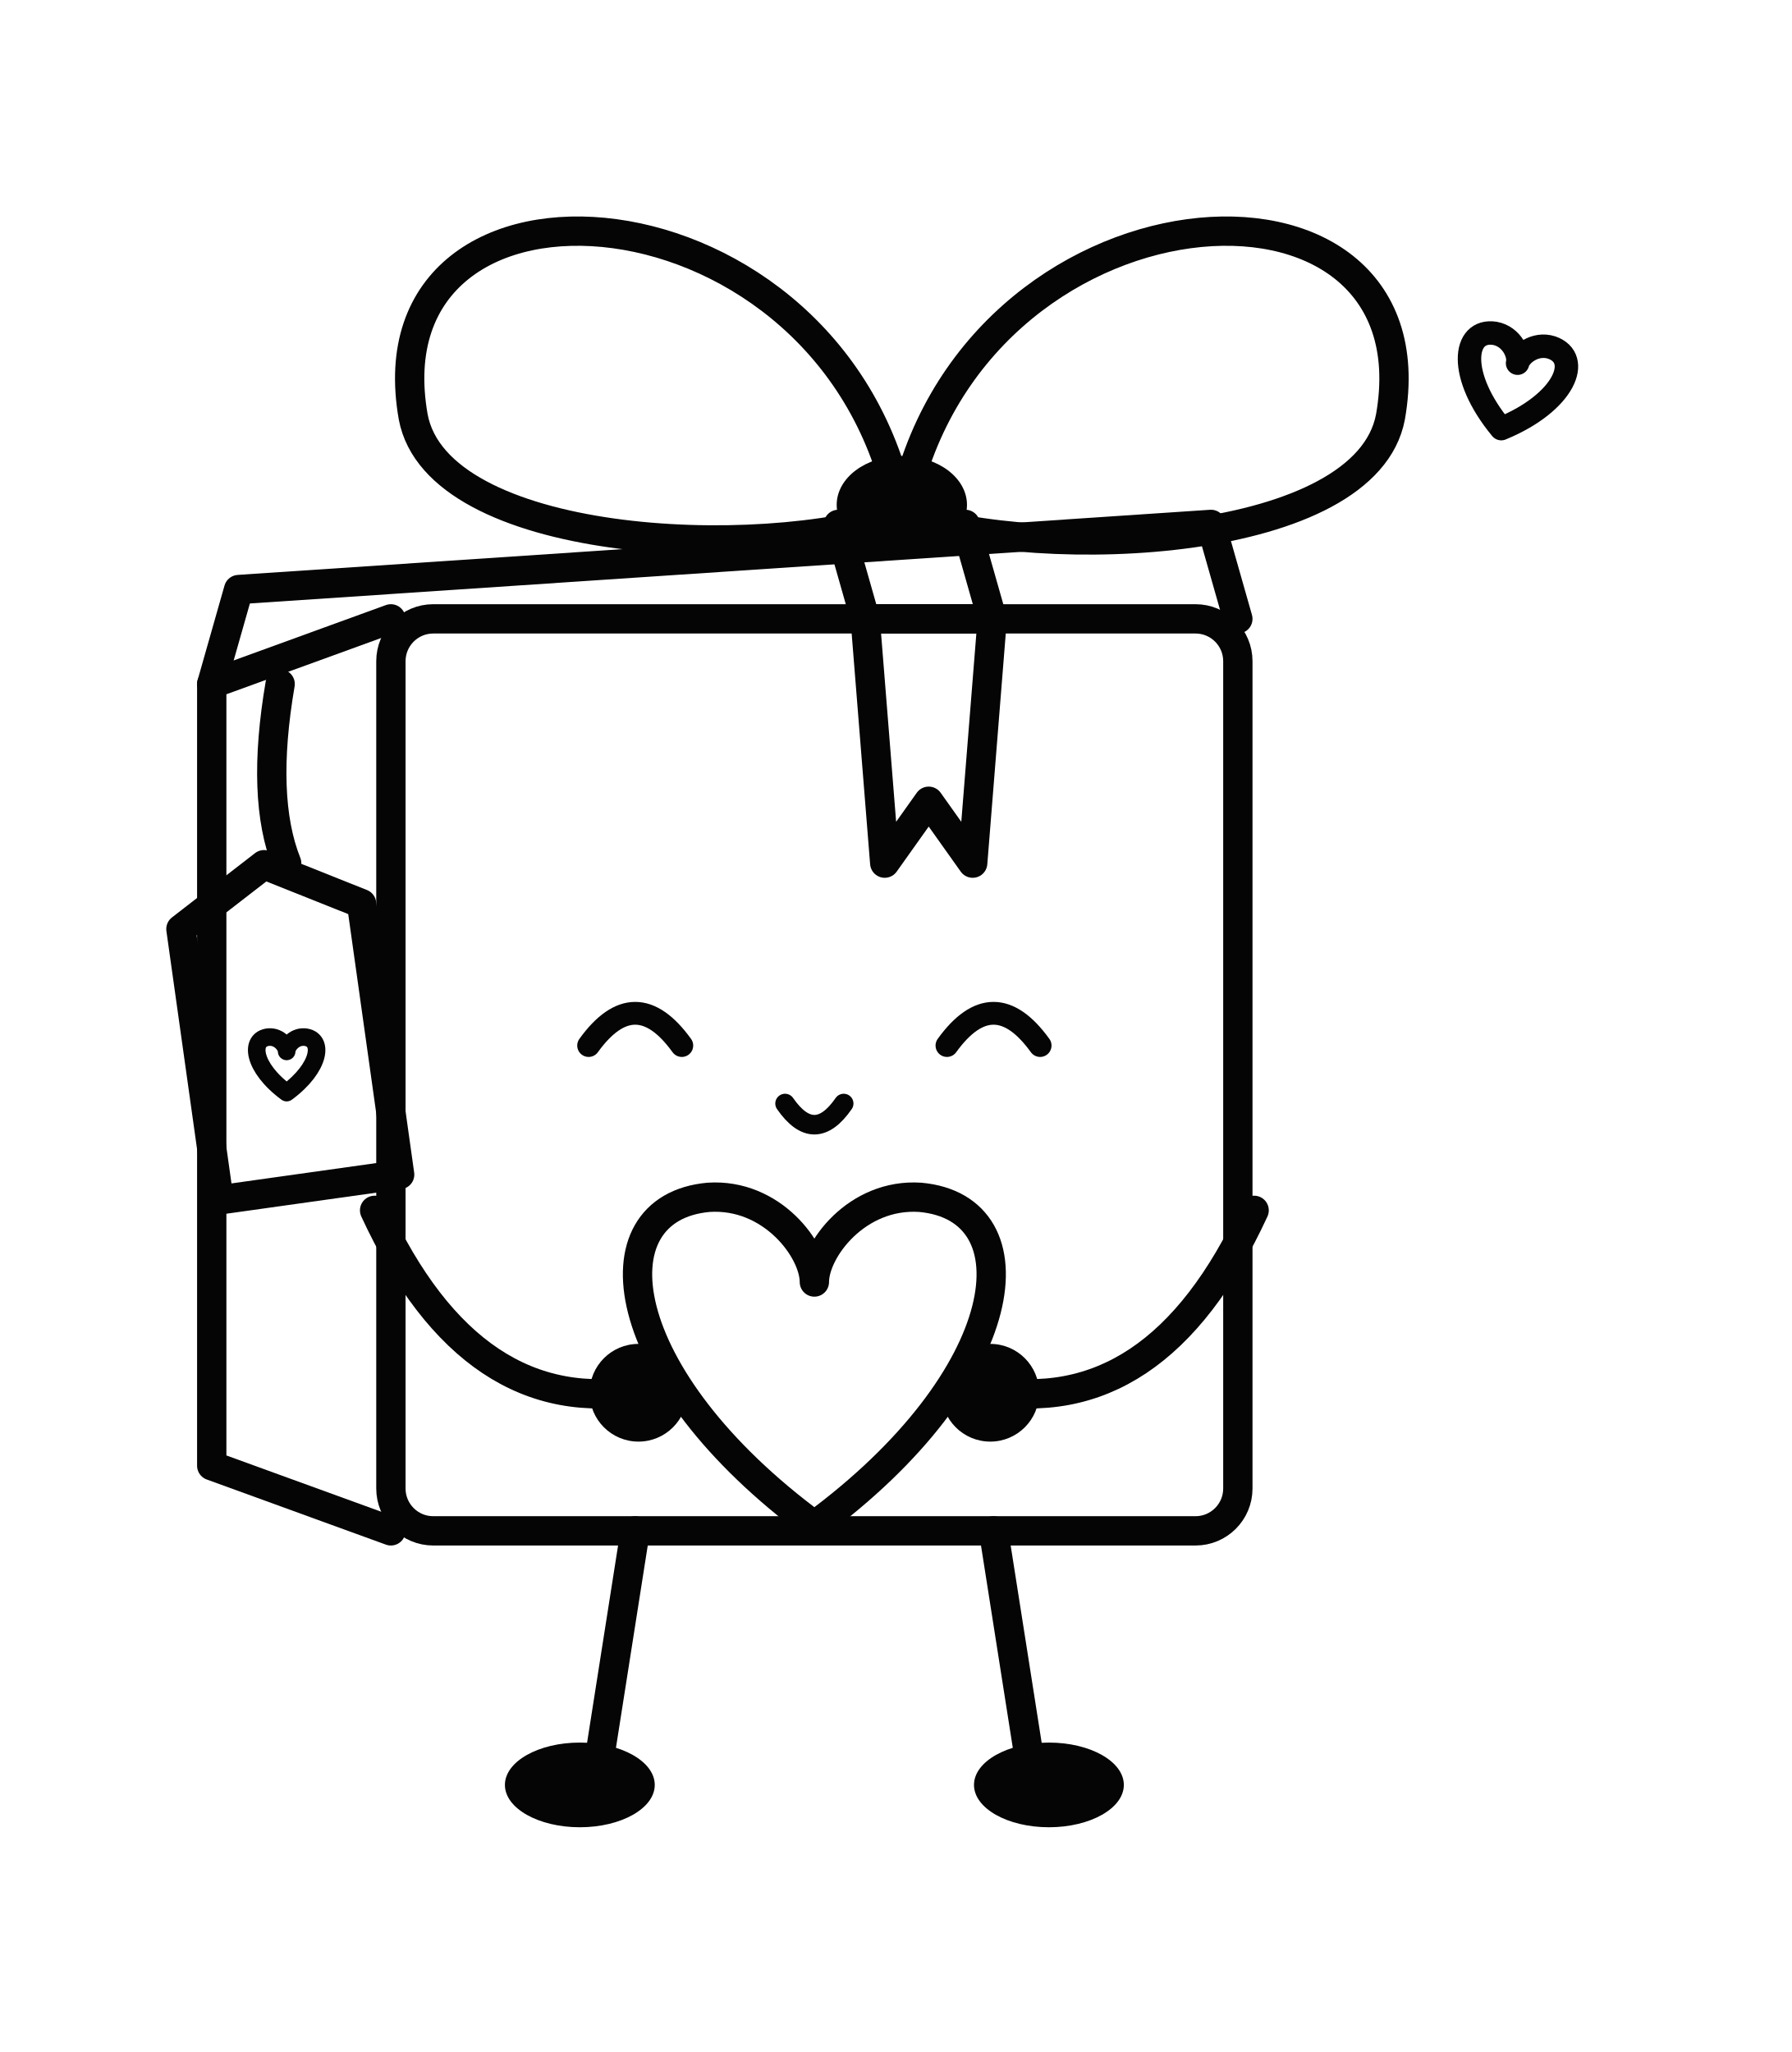
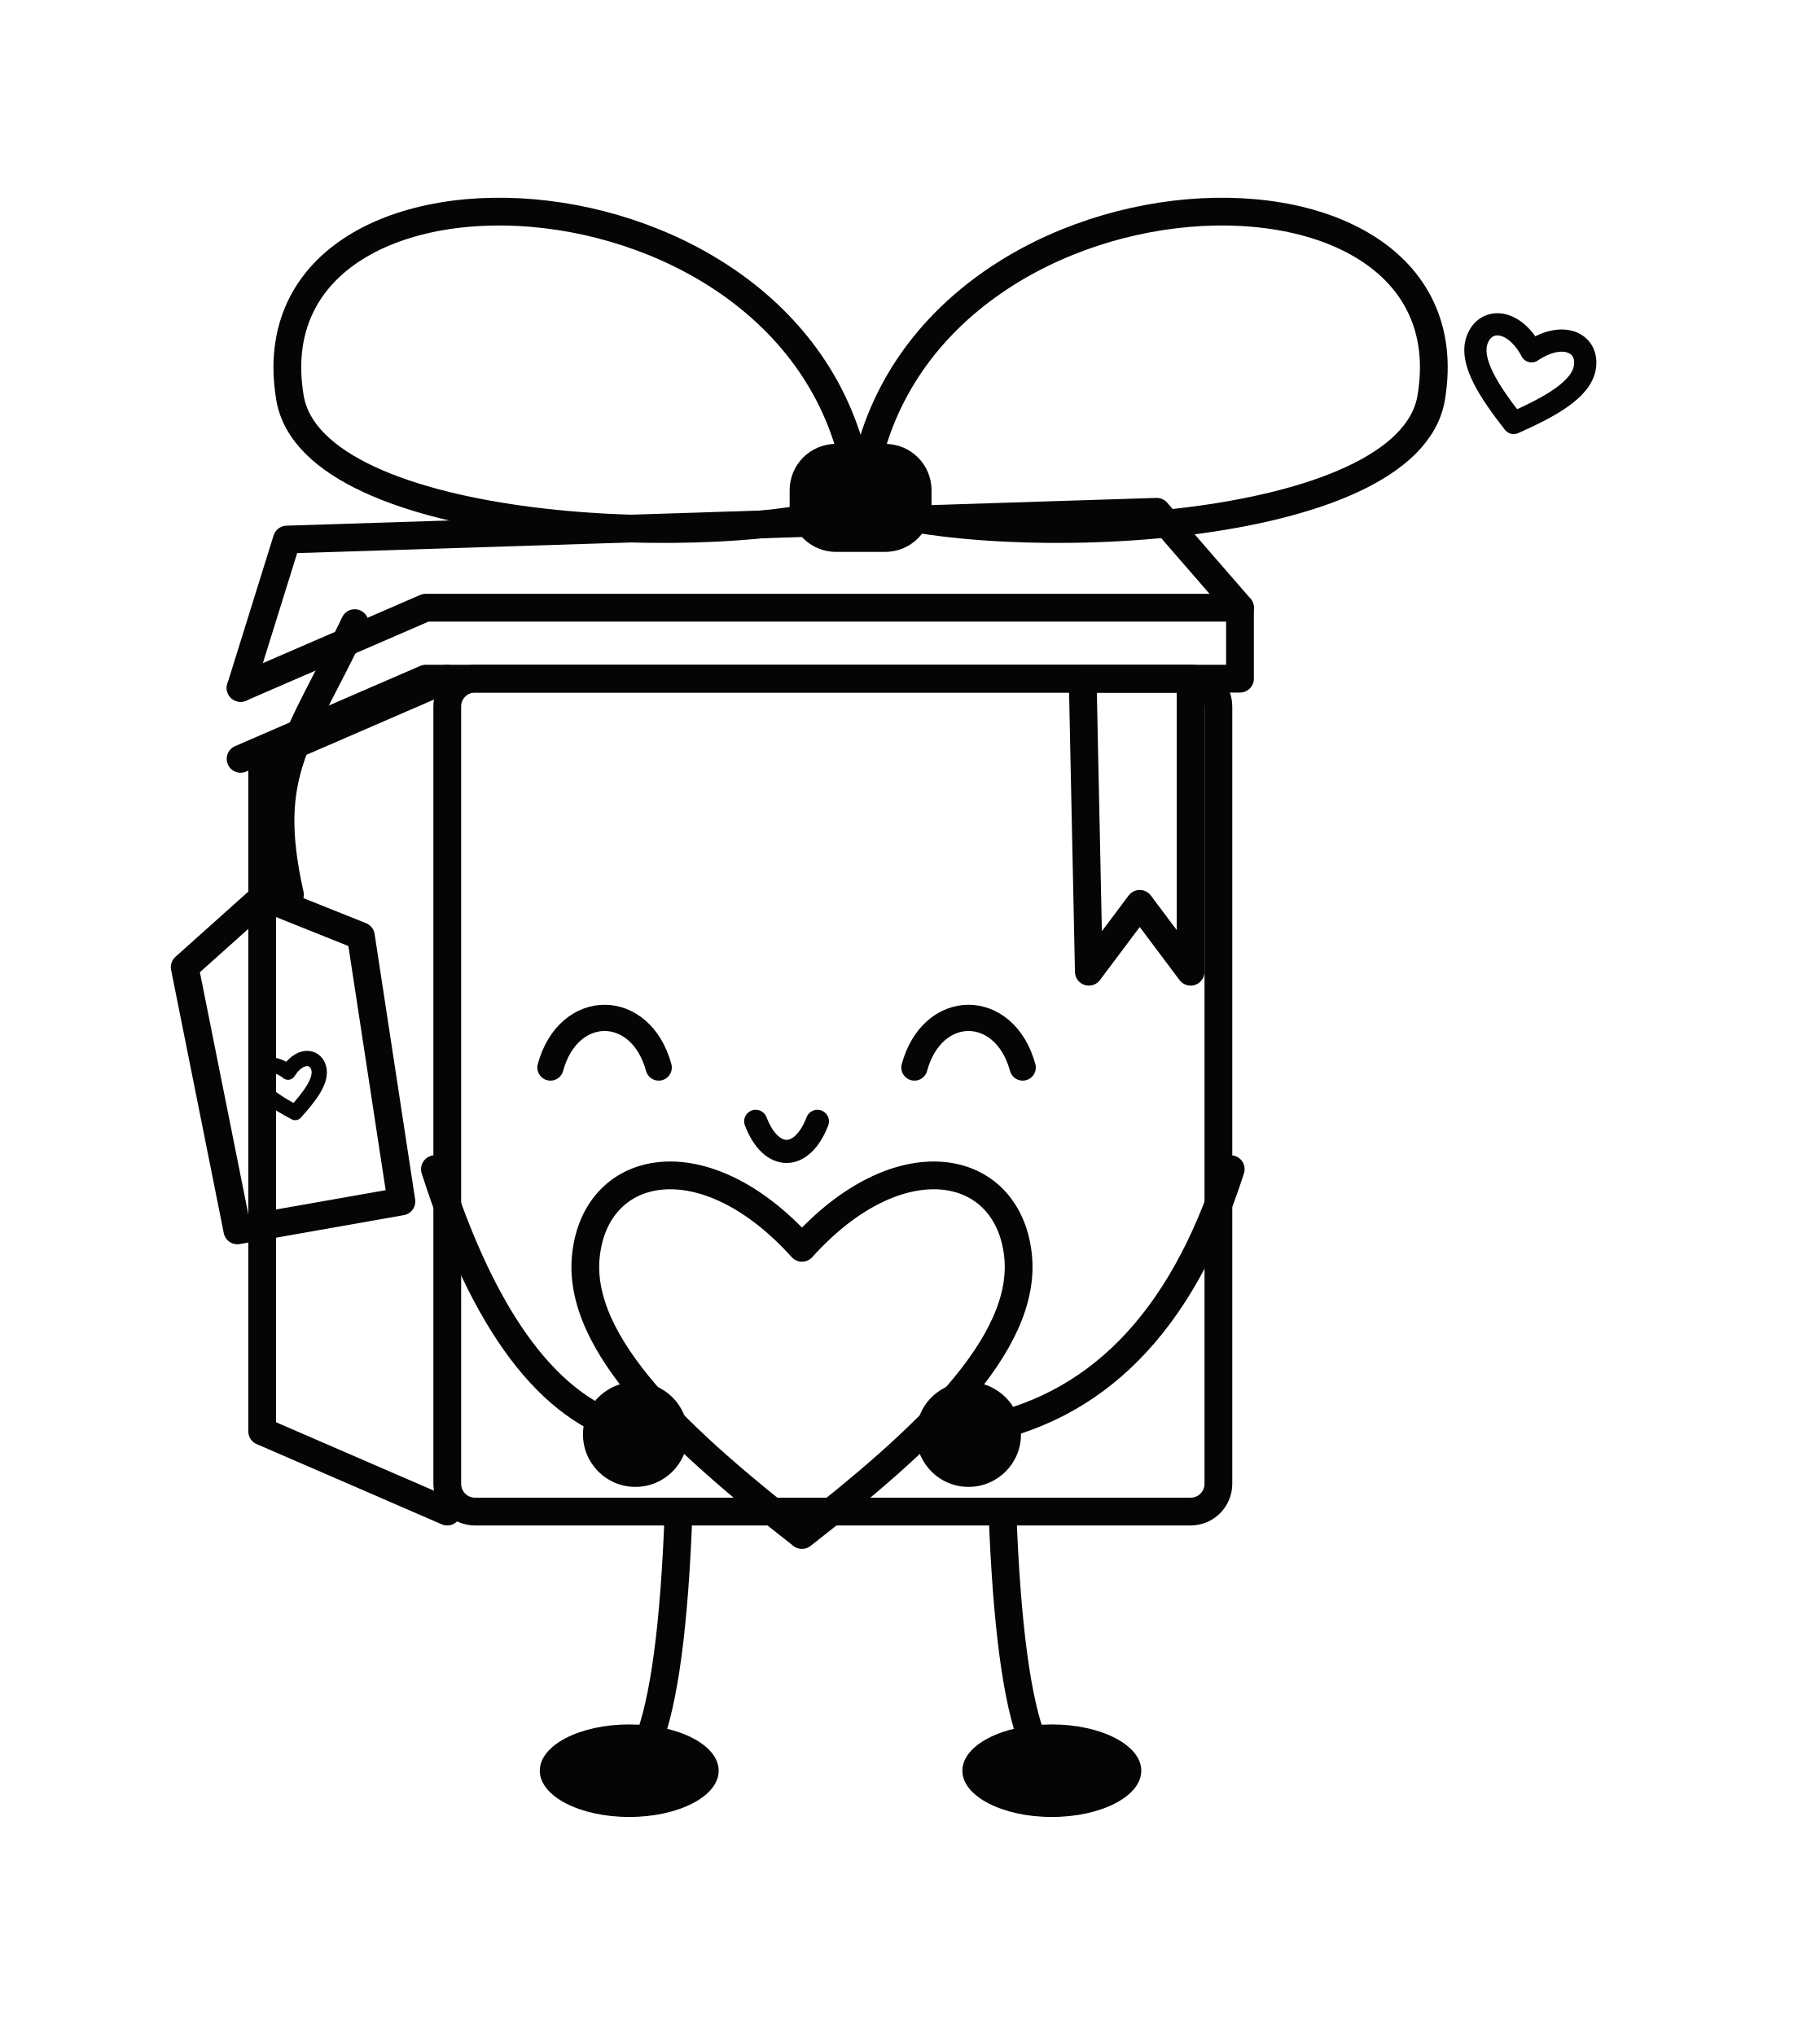
- <svg xmlns="http://www.w3.org/2000/svg" viewBox="60 0 1100 1260" width="1100" height="1260" role="img" aria-label="Seu Mimo Studio">
+ <svg xmlns="http://www.w3.org/2000/svg" viewBox="40 -40 1180 1320" width="1180" height="1320" role="img" aria-label="Seu Mimo Studio">
  <g id="simbolo">
-     <rect x="300" y="380" width="520" height="560" rx="26" fill="none" stroke="#050505" stroke-width="18" stroke-linecap="round" stroke-linejoin="round" />
-     <path d="M300,380 L190,420 L190,900 L300,940" fill="none" stroke="#050505" stroke-width="18" stroke-linecap="round" stroke-linejoin="round" />
-     <path d="M190,420 L206.5,362 L803.5,322 L820,380" fill="none" stroke="#050505" stroke-width="18" stroke-linecap="round" stroke-linejoin="round" />
-     <path d="M591.2,380 L574.7,322" fill="none" stroke="#050505" stroke-width="18" stroke-linecap="round" stroke-linejoin="round" />
-     <path d="M669.2,380 L652.7,322" fill="none" stroke="#050505" stroke-width="18" stroke-linecap="round" stroke-linejoin="round" />
-     <path d="M591.2,380 L669.2,380 L657.2,530 L630.2,492 L603.2,530 Z" fill="none" stroke="#050505" stroke-width="18" stroke-linecap="round" stroke-linejoin="round" />
-     <path d="M613.7,316 C573.7,106 283.7,86 313.7,256 C328.7,336 523.7,346 613.7,316 Z" fill="none" stroke="#050505" stroke-width="18" stroke-linecap="round" stroke-linejoin="round" />
-     <path d="M613.7,316 C653.7,106 943.7,86 913.7,256 C898.7,336 703.7,346 613.7,316 Z" fill="none" stroke="#050505" stroke-width="18" stroke-linecap="round" stroke-linejoin="round" />
-     <ellipse cx="613.7" cy="310" rx="40" ry="30" fill="#050505" />
-     <path d="M232,420 Q220,490 236,530" fill="none" stroke="#050505" stroke-width="18" stroke-linecap="round" stroke-linejoin="round" />
-     <path d="M236,530 L292,562 L292,730 L180,730 L180,562 Z" fill="none" stroke="#050505" stroke-width="18" stroke-linecap="round" stroke-linejoin="round" transform="rotate(-8 236 630)" />
-     <path d="M236,670.9 C215.1,655.5 212.9,637.9 225.0,636.8 C231.6,636.36 236,642.3 236,645.6 C236,642.3 240.4,636.36 247.0,636.8 C259.1,637.9 256.9,655.5 236,670.9 Z" fill="none" stroke="#050505" stroke-width="10.8" stroke-linejoin="round" />
-     <path d="M421.4,642.0 Q450.0,602.4 478.6,642.0" fill="none" stroke="#050505" stroke-width="14.0" stroke-linecap="round" />
-     <path d="M641.4,642.0 Q670.0,602.4 698.6,642.0" fill="none" stroke="#050505" stroke-width="14.0" stroke-linecap="round" />
-     <path d="M542.0,677.6 Q560.0,703.6 578.0,677.6" fill="none" stroke="#050505" stroke-width="12.0" stroke-linecap="round" />
-     <path d="M560.0,936.7 C436.5,845.7 423.5,741.7 495.0,735.2 C534.0,732.6 560.0,767.7 560.0,787.2 C560.0,767.7 586.0,732.6 625.0,735.2 C696.5,741.7 683.5,845.7 560.0,936.7 Z" fill="none" stroke="#050505" stroke-width="18" stroke-linejoin="round" />
-     <path d="M290,743.2 Q350,873.2 455.0,853.2" fill="none" stroke="#050505" stroke-width="18" stroke-linecap="round" stroke-linejoin="round" />
-     <path d="M830,743.2 Q770,873.2 665.0,853.2" fill="none" stroke="#050505" stroke-width="18" stroke-linecap="round" stroke-linejoin="round" />
-     <circle cx="452.0" cy="855.2" r="30" fill="#050505" />
-     <circle cx="668.0" cy="855.2" r="30" fill="#050505" />
-     <path d="M450,940 L428,1080" fill="none" stroke="#050505" stroke-width="18" stroke-linecap="round" stroke-linejoin="round" />
-     <path d="M670,940 L692,1080" fill="none" stroke="#050505" stroke-width="18" stroke-linecap="round" stroke-linejoin="round" />
-     <ellipse cx="416" cy="1096" rx="46" ry="26" fill="#050505" />
-     <ellipse cx="704" cy="1096" rx="46" ry="26" fill="#050505" />
-     <path d="M990,264.2 C955.8,239.0 952.2,210.2 972.0,208.4 C982.8,207.68 990,217.4 990,222.8 C990,217.4 997.2,207.68 1008.0,208.4 C1027.8,210.2 1024.2,239.0 990,264.2 Z" fill="none" stroke="#050505" stroke-width="14.4" stroke-linejoin="round" transform="rotate(14 990 230)" />
+     <rect x="330" y="400" width="500" height="540" rx="18" fill="none" stroke="#050505" stroke-width="18" stroke-linecap="round" stroke-linejoin="round" />
+     <path d="M330,400 L210,452 L210,888 L330,940" fill="none" stroke="#050505" stroke-width="18" stroke-linecap="round" stroke-linejoin="round" />
+     <path d="M196,406 L226.0,309.8 L790.0,291.8 L844,354 L844,400 L316,400 L196,452" fill="none" stroke="#050505" stroke-width="18" stroke-linecap="round" stroke-linejoin="round" />
+     <path d="M196,406 L316,354 L844,354" fill="none" stroke="#050505" stroke-width="18" stroke-linecap="round" stroke-linejoin="round" />
+     <path d="M742,400 L812,400 L812,590 L779.0,546 L746,590 Z" fill="none" stroke="#050505" stroke-width="18" stroke-linecap="round" stroke-linejoin="round" />
+     <path d="M598.0,287.8 C578.0,57.8 198.0,37.8 228.0,217.8 C243.0,307.8 508.0,317.8 598.0,287.8 Z" fill="none" stroke="#050505" stroke-width="18" stroke-linecap="round" stroke-linejoin="round" />
+     <path d="M598.0,287.8 C618.0,57.8 998.0,37.8 968.0,217.8 C953.0,307.8 688.0,317.8 598.0,287.8 Z" fill="none" stroke="#050505" stroke-width="18" stroke-linecap="round" stroke-linejoin="round" />
+     <rect x="552.0" y="247.8" width="92" height="70" rx="30" fill="#050505" />
+     <path d="M270.0,364 C234.0,440 210,460 228,540" fill="none" stroke="#050505" stroke-width="18" stroke-linecap="round" stroke-linejoin="round" />
+     <path d="M228,540 L286,576 L282,750 L174,750 L170,576 Z" fill="none" stroke="#050505" stroke-width="18" stroke-linecap="round" stroke-linejoin="round" transform="rotate(-10 228 640)" />
+     <path d="M228,681.6 C217.0,673.0 207.0,664.0 208.0,655.6 C209.0,647.0 219.0,645.0 228,655.0 C237.0,645.0 247.0,647.0 248.0,655.6 C249.0,664.0 239.0,673.0 228,681.6 Z" fill="none" stroke="#050505" stroke-width="9.9" stroke-linejoin="round" transform="rotate(-10 228 662)" />
+     <path d="M396.9,652.1 C408.6,609.2 455.4,609.2 467.1,652.1" fill="none" stroke="#050505" stroke-width="17" stroke-linecap="round" />
+     <path d="M632.9,652.1 C644.6,609.2 691.4,609.2 703.1,652.1" fill="none" stroke="#050505" stroke-width="17" stroke-linecap="round" />
+     <path d="M530.0,687.0 C540.0,713.0 560.0,713.0 570.0,687.0" fill="none" stroke="#050505" stroke-width="15" stroke-linecap="round" />
+     <path d="M560.0,955.2 C483.0,895.0 413.0,832.0 420.0,773.2 C427.0,713.0 497.0,699.0 560.0,769.0 C623.0,699.0 693.0,713.0 700.0,773.2 C707.0,832.0 637.0,895.0 560.0,955.2 Z" fill="none" stroke="#050505" stroke-width="18" stroke-linejoin="round" transform="rotate(0 560.0 818.0)" />
+     <path d="M322,718.0 Q370,868.0 450.0,888.0 M838,718.0 Q790,868.0 670.0,888.0" fill="none" stroke="#050505" stroke-width="18" stroke-linecap="round" stroke-linejoin="round" />
+     <circle cx="452.0" cy="890.0" r="34" fill="#050505" />
+     <circle cx="668.0" cy="890.0" r="34" fill="#050505" />
+     <path d="M480,940 Q476,1050 460,1090 M690,940 Q694,1050 710,1090" fill="none" stroke="#050505" stroke-width="18" stroke-linecap="round" stroke-linejoin="round" />
+     <ellipse cx="448" cy="1108" rx="58" ry="30" fill="#050505" />
+     <ellipse cx="722" cy="1108" rx="58" ry="30" fill="#050505" />
+     <path d="M1030,235.28 C1010.2,219.8 992.2,203.6 994.0,188.48 C995.8,173.0 1013.8,169.4 1030,187.4 C1046.2,169.4 1064.2,173.0 1066.0,188.48 C1067.8,203.6 1049.8,219.8 1030,235.28 Z" fill="none" stroke="#050505" stroke-width="14.4" stroke-linejoin="round" transform="rotate(14 1030 200)" />
  </g>
</svg>
